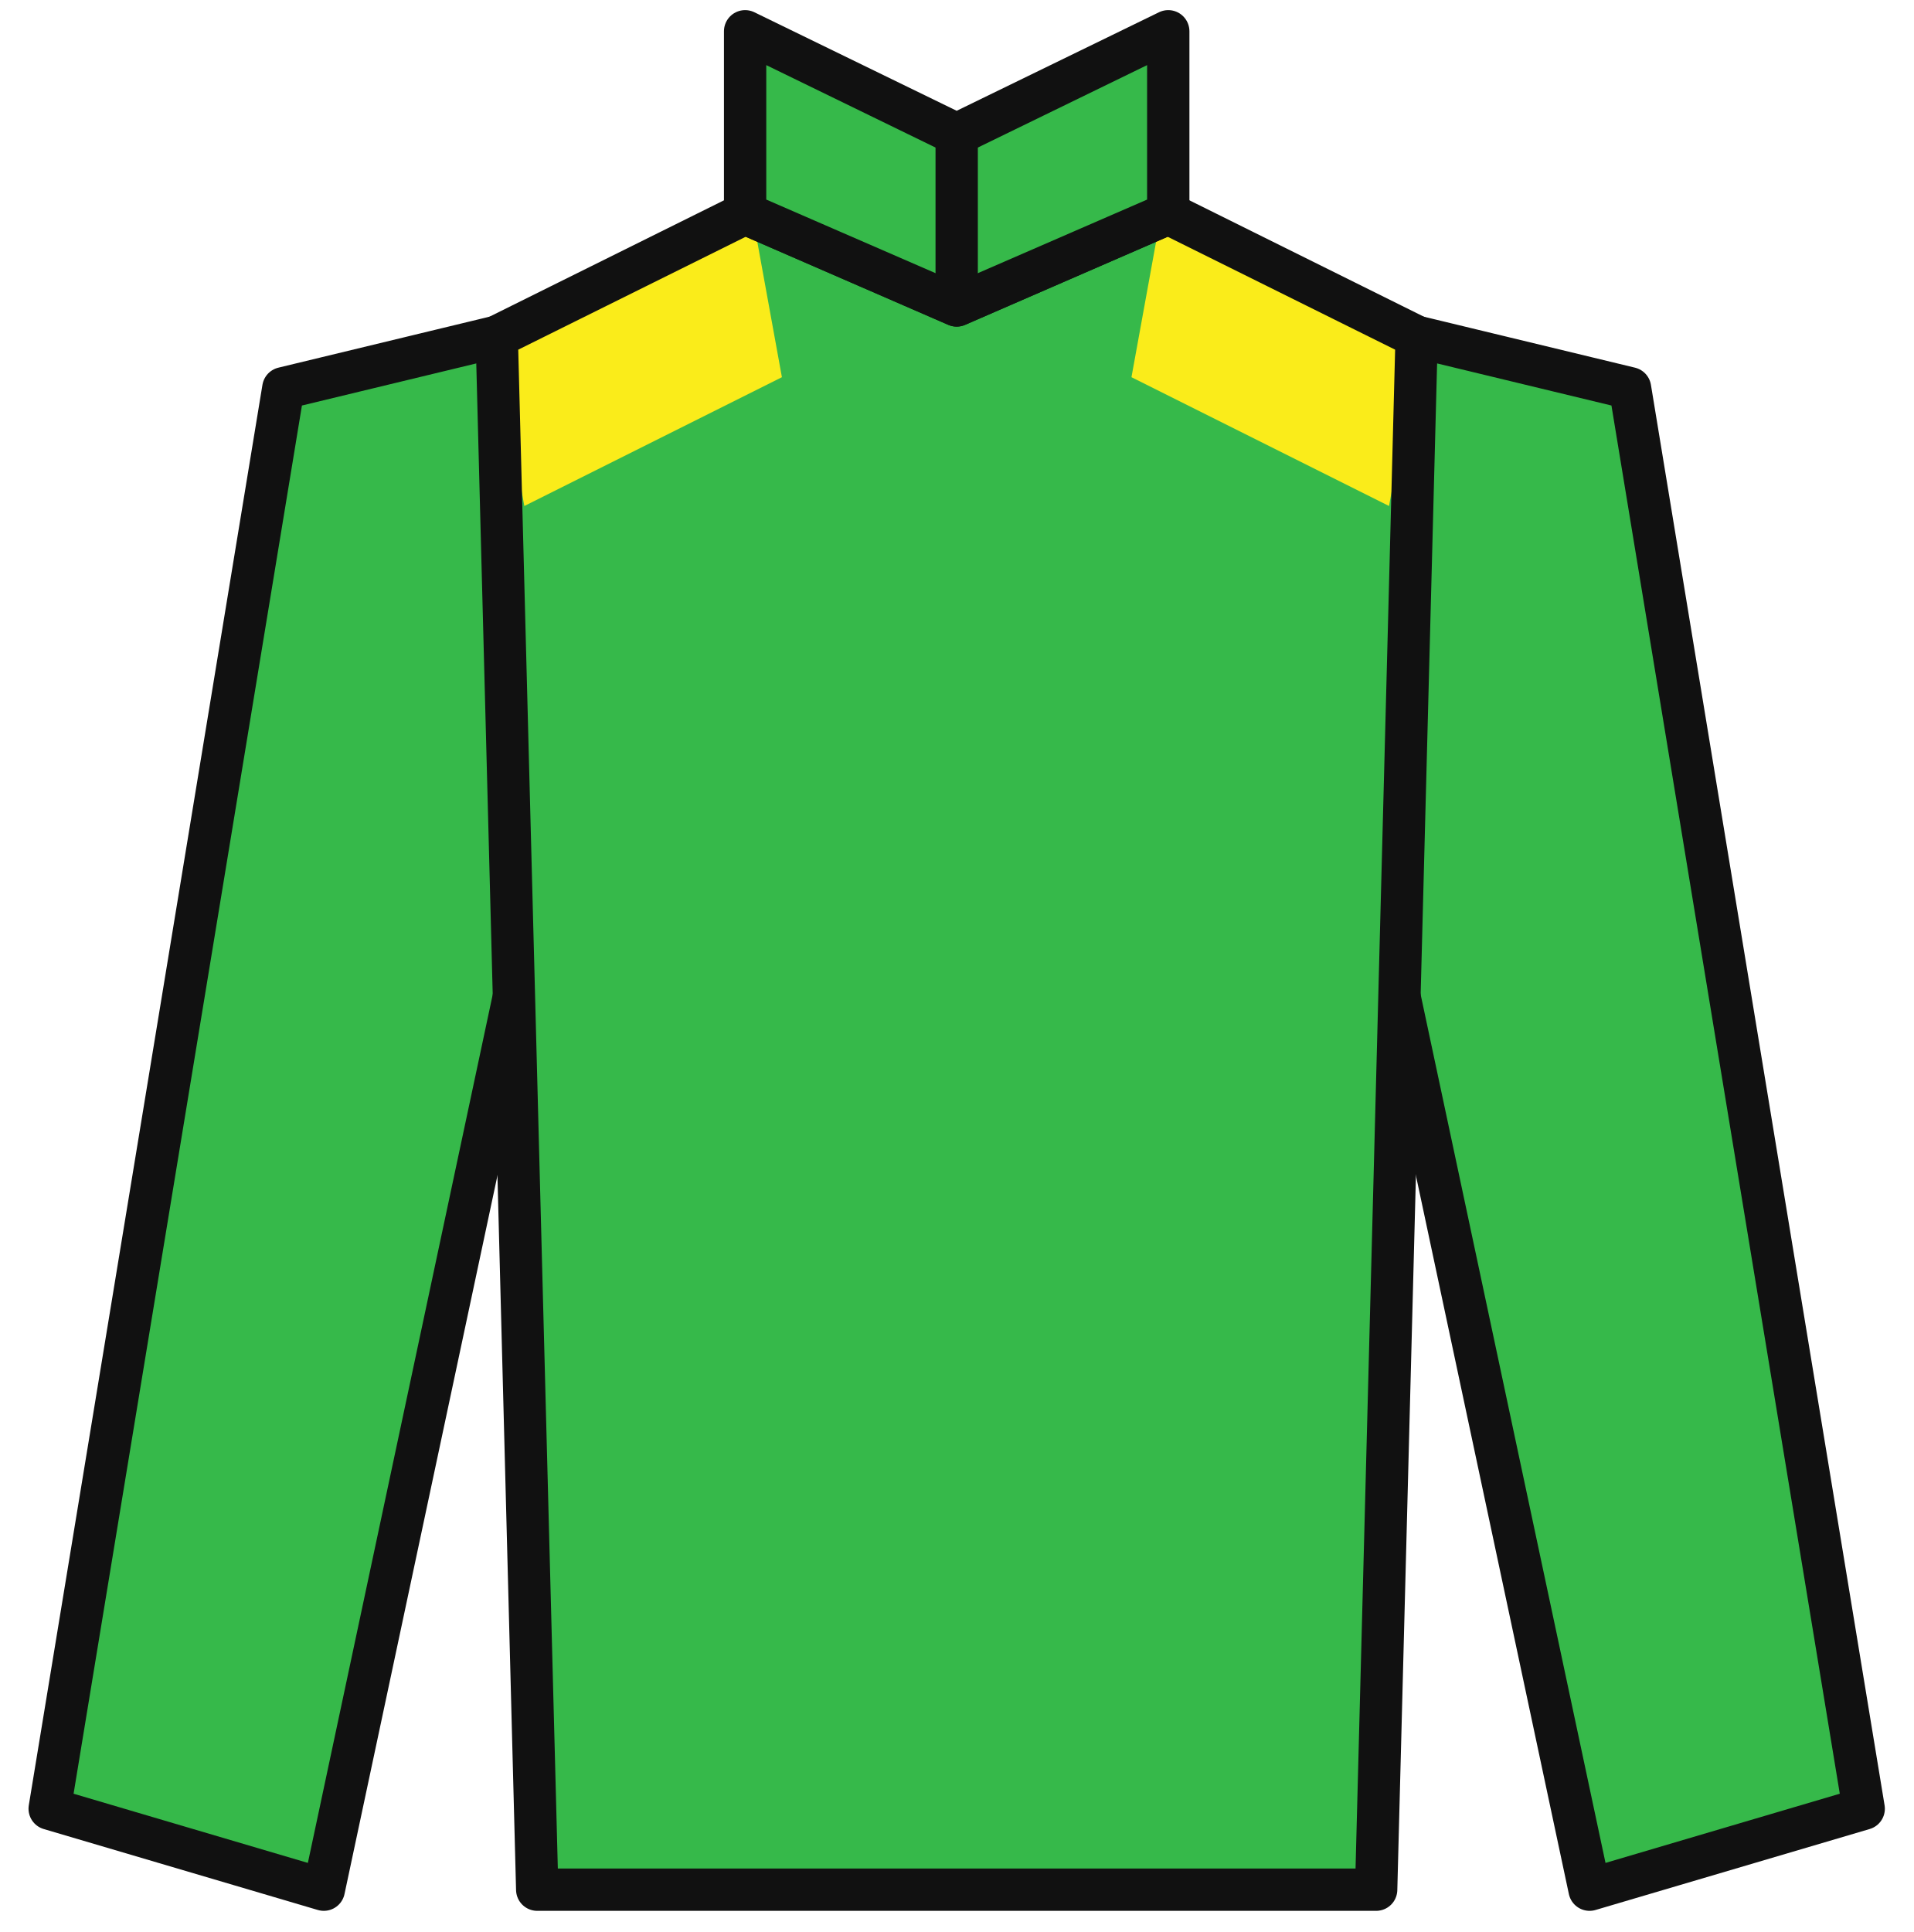
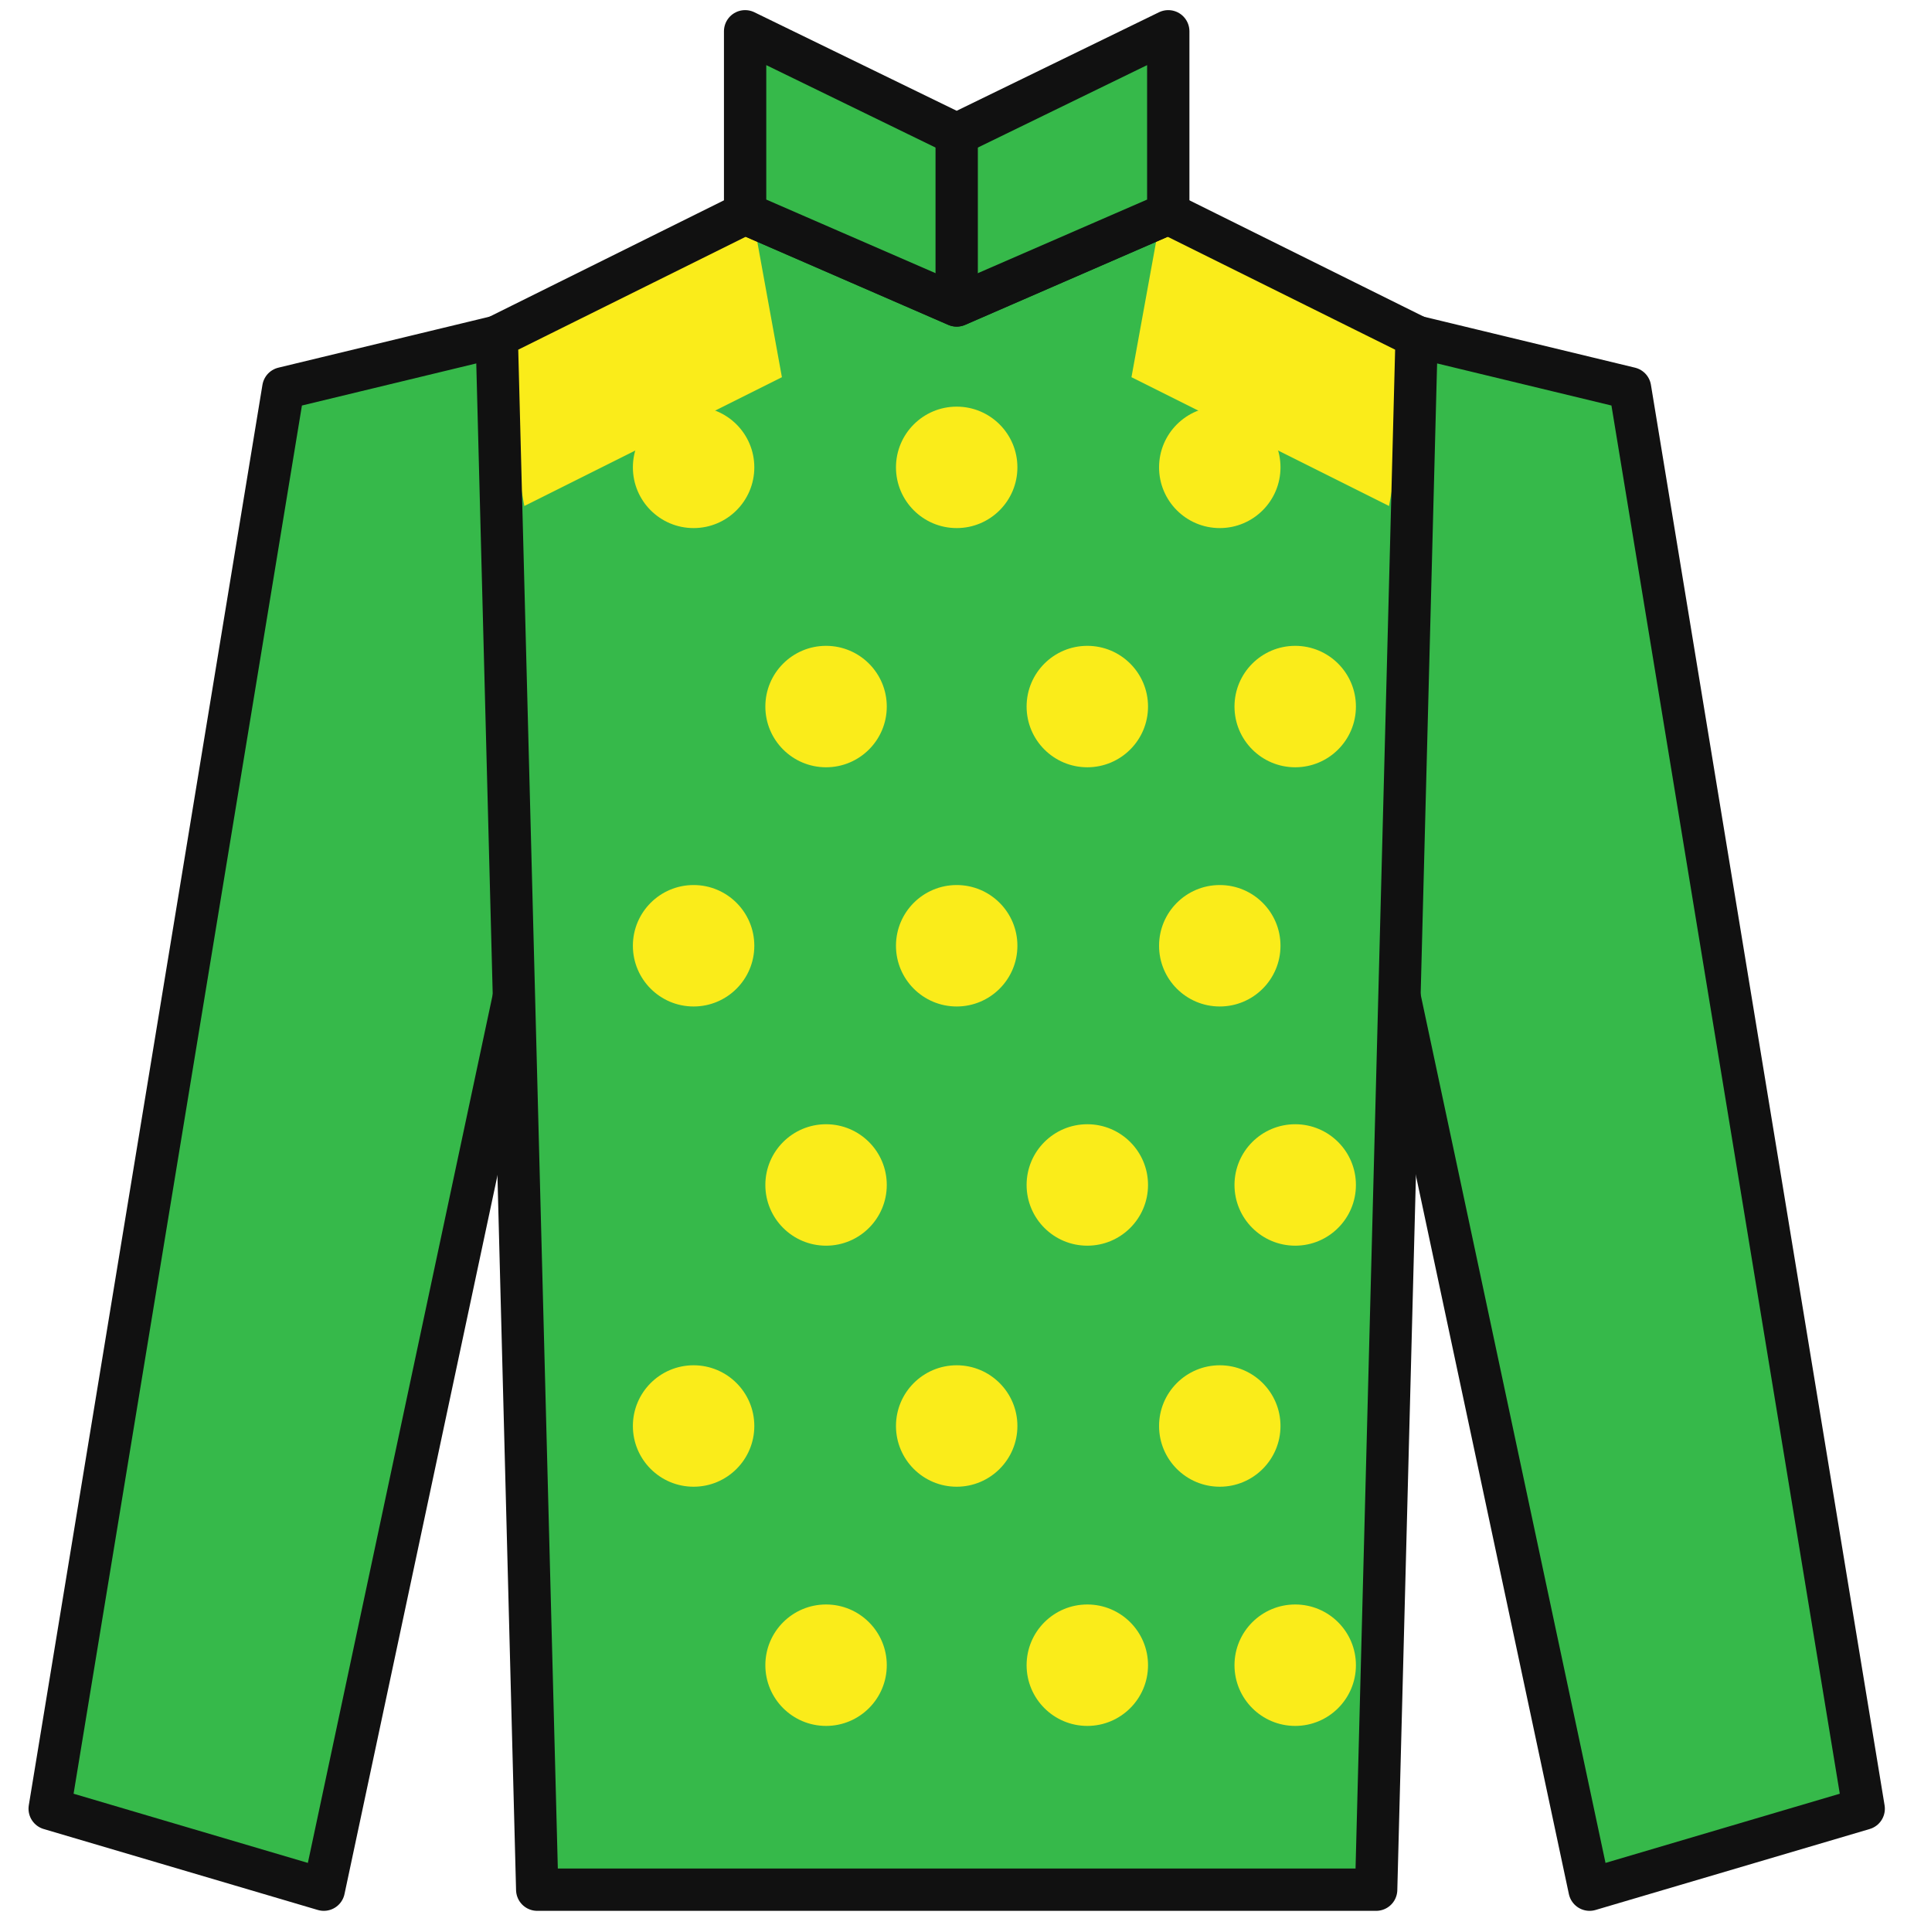
<svg xmlns="http://www.w3.org/2000/svg" class="trikot" viewBox="-1.5 -0.5 104 105" aria-hidden="true">
  <clipPath id="d1591543al">
    <path d="M25.5,17.8 L13.9,20.6 L1.2,97.8 L16.1,102.2 L27,51 Z" />
  </clipPath>
  <g clip-path="url(#d1591543al)">
    <rect x="0" y="17" width="28" height="86.5" fill="#36B94A" />
  </g>
  <path d="M25.5,17.8 L13.9,20.6 L1.2,97.8 L16.1,102.2 L27,51 Z" fill="none" stroke="#111111" stroke-width="2.3" stroke-linejoin="round" />
  <clipPath id="d1591543ar">
    <path d="M75.5,17.8 L87.1,20.6 L99.8,97.8 L84.9,102.2 L74,51 Z" />
  </clipPath>
  <g clip-path="url(#d1591543ar)">
    <rect x="73" y="17" width="28" height="86.5" fill="#36B94A" />
  </g>
  <path d="M75.5,17.8 L87.1,20.6 L99.8,97.8 L84.9,102.2 L74,51 Z" fill="none" stroke="#111111" stroke-width="2.3" stroke-linejoin="round" />
  <clipPath id="d1591543k">
    <path d="M25.5,17.8 L39,11.1 L50.5,16.1 L62,11.1 L75.5,17.8 L73.3,102.2 L27.7,102.2 Z" />
  </clipPath>
  <g clip-path="url(#d1591543k)">
    <rect x="25" y="10" width="51" height="93" fill="#36B94A" />
    <polygon points="25.0,16.0 39.0,9.0 41.0,20.0 27.0,27.0" fill="#FAEC1A" />
    <polygon points="76.0,16.0 62.0,9.0 60.0,20.0 74.0,27.0" fill="#FAEC1A" />
+     <circle cx="36.2" cy="24.9" r="3.3" fill="#FAEC1A" />
+     <circle cx="50.5" cy="24.9" r="3.3" fill="#FAEC1A" />
+     <circle cx="64.8" cy="24.9" r="3.3" fill="#FAEC1A" />
+     <circle cx="43.4" cy="37.9" r="3.3" fill="#FAEC1A" />
+     <circle cx="57.6" cy="37.9" r="3.3" fill="#FAEC1A" />
+     <circle cx="68.9" cy="37.9" r="3.3" fill="#FAEC1A" />
+     <circle cx="36.2" cy="50.9" r="3.3" fill="#FAEC1A" />
+     <circle cx="50.5" cy="50.9" r="3.3" fill="#FAEC1A" />
+     <circle cx="64.8" cy="50.9" r="3.3" fill="#FAEC1A" />
+     <circle cx="43.4" cy="63.9" r="3.3" fill="#FAEC1A" />
+     <circle cx="57.6" cy="63.9" r="3.3" fill="#FAEC1A" />
+     <circle cx="68.9" cy="63.9" r="3.3" fill="#FAEC1A" />
+     <circle cx="36.2" cy="77.0" r="3.3" fill="#FAEC1A" />
+     <circle cx="50.5" cy="77.0" r="3.3" fill="#FAEC1A" />
+     <circle cx="64.8" cy="77.0" r="3.3" fill="#FAEC1A" />
+     <circle cx="43.4" cy="90.0" r="3.3" fill="#FAEC1A" />
+     <circle cx="57.6" cy="90.0" r="3.3" fill="#FAEC1A" />
+     <circle cx="68.9" cy="90.0" r="3.3" fill="#FAEC1A" />
  </g>
  <path d="M25.5,17.8 L39,11.1 L50.5,16.1 L62,11.1 L75.5,17.8 L73.3,102.2 L27.7,102.2 Z" fill="none" stroke="#111111" stroke-width="2.3" stroke-linejoin="round" />
  <path d="M39,1.2 L50.5,6.8 L62,1.2 L62,11.1 L50.5,16.1 L39,11.1 Z" fill="#36B94A" stroke="#111111" stroke-width="2.3" stroke-linejoin="round" />
  <path d="M50.5,6.8 L50.5,16.1" fill="none" stroke="#111111" stroke-width="2.3" />
</svg>
